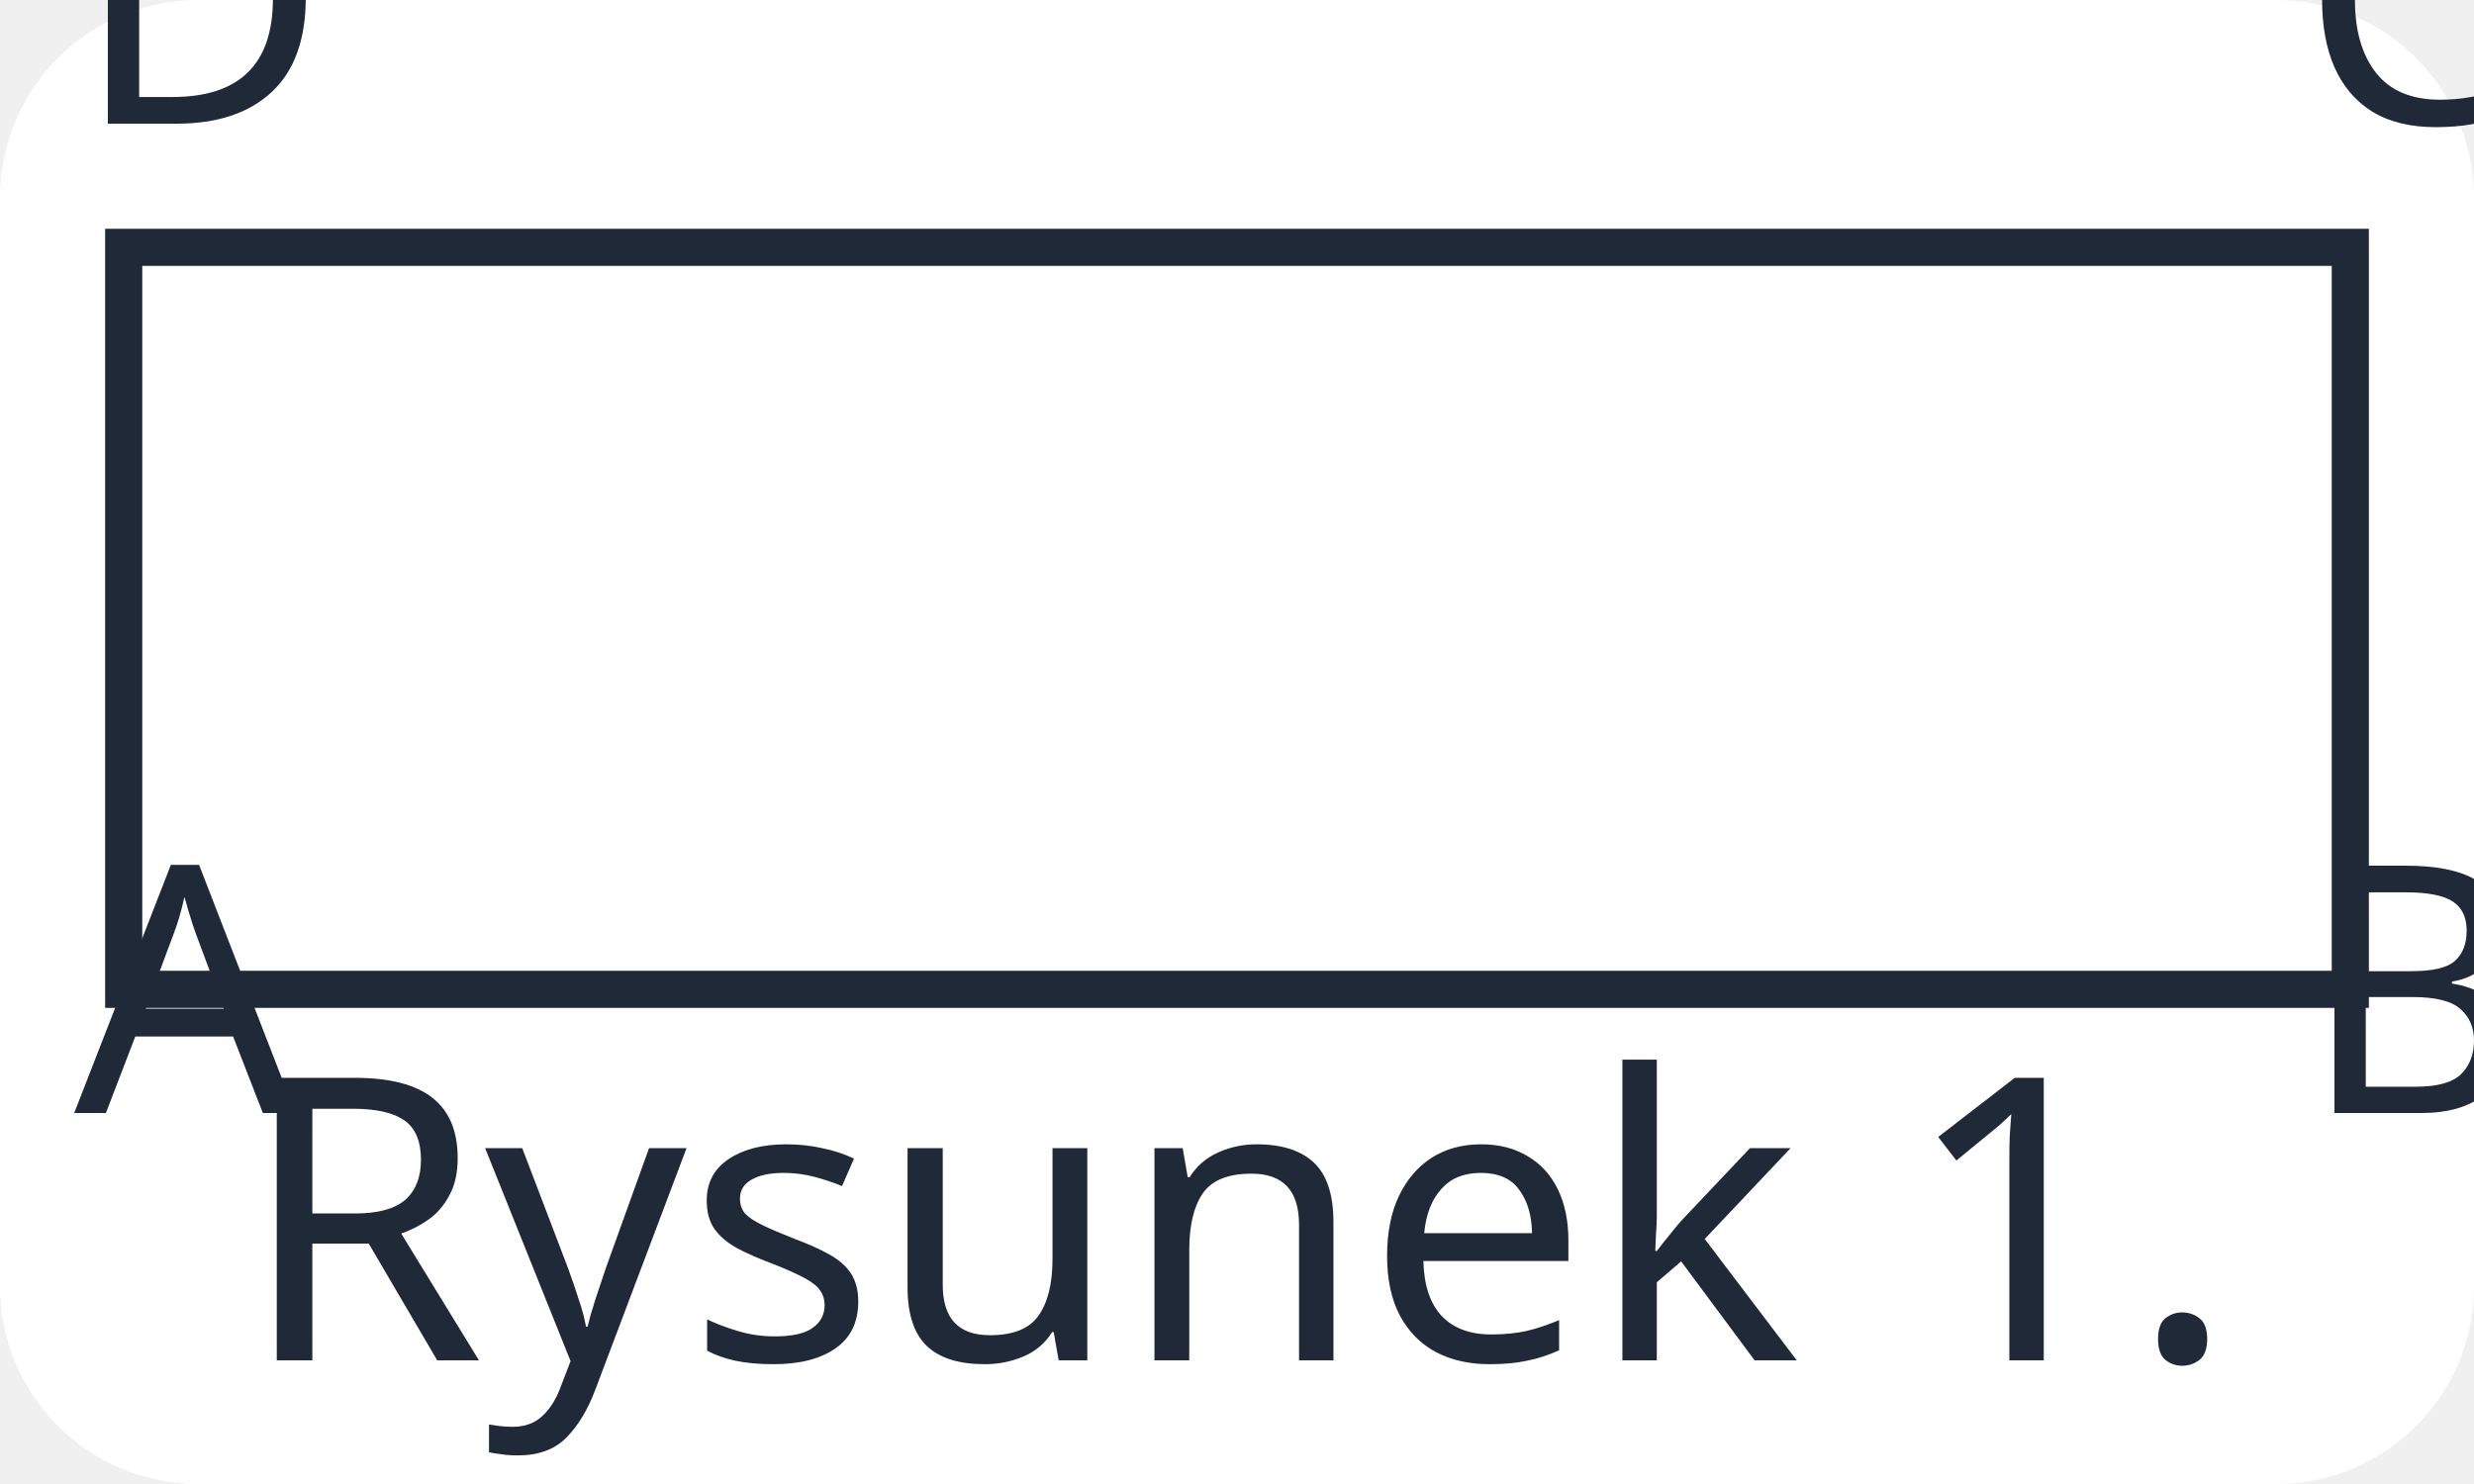
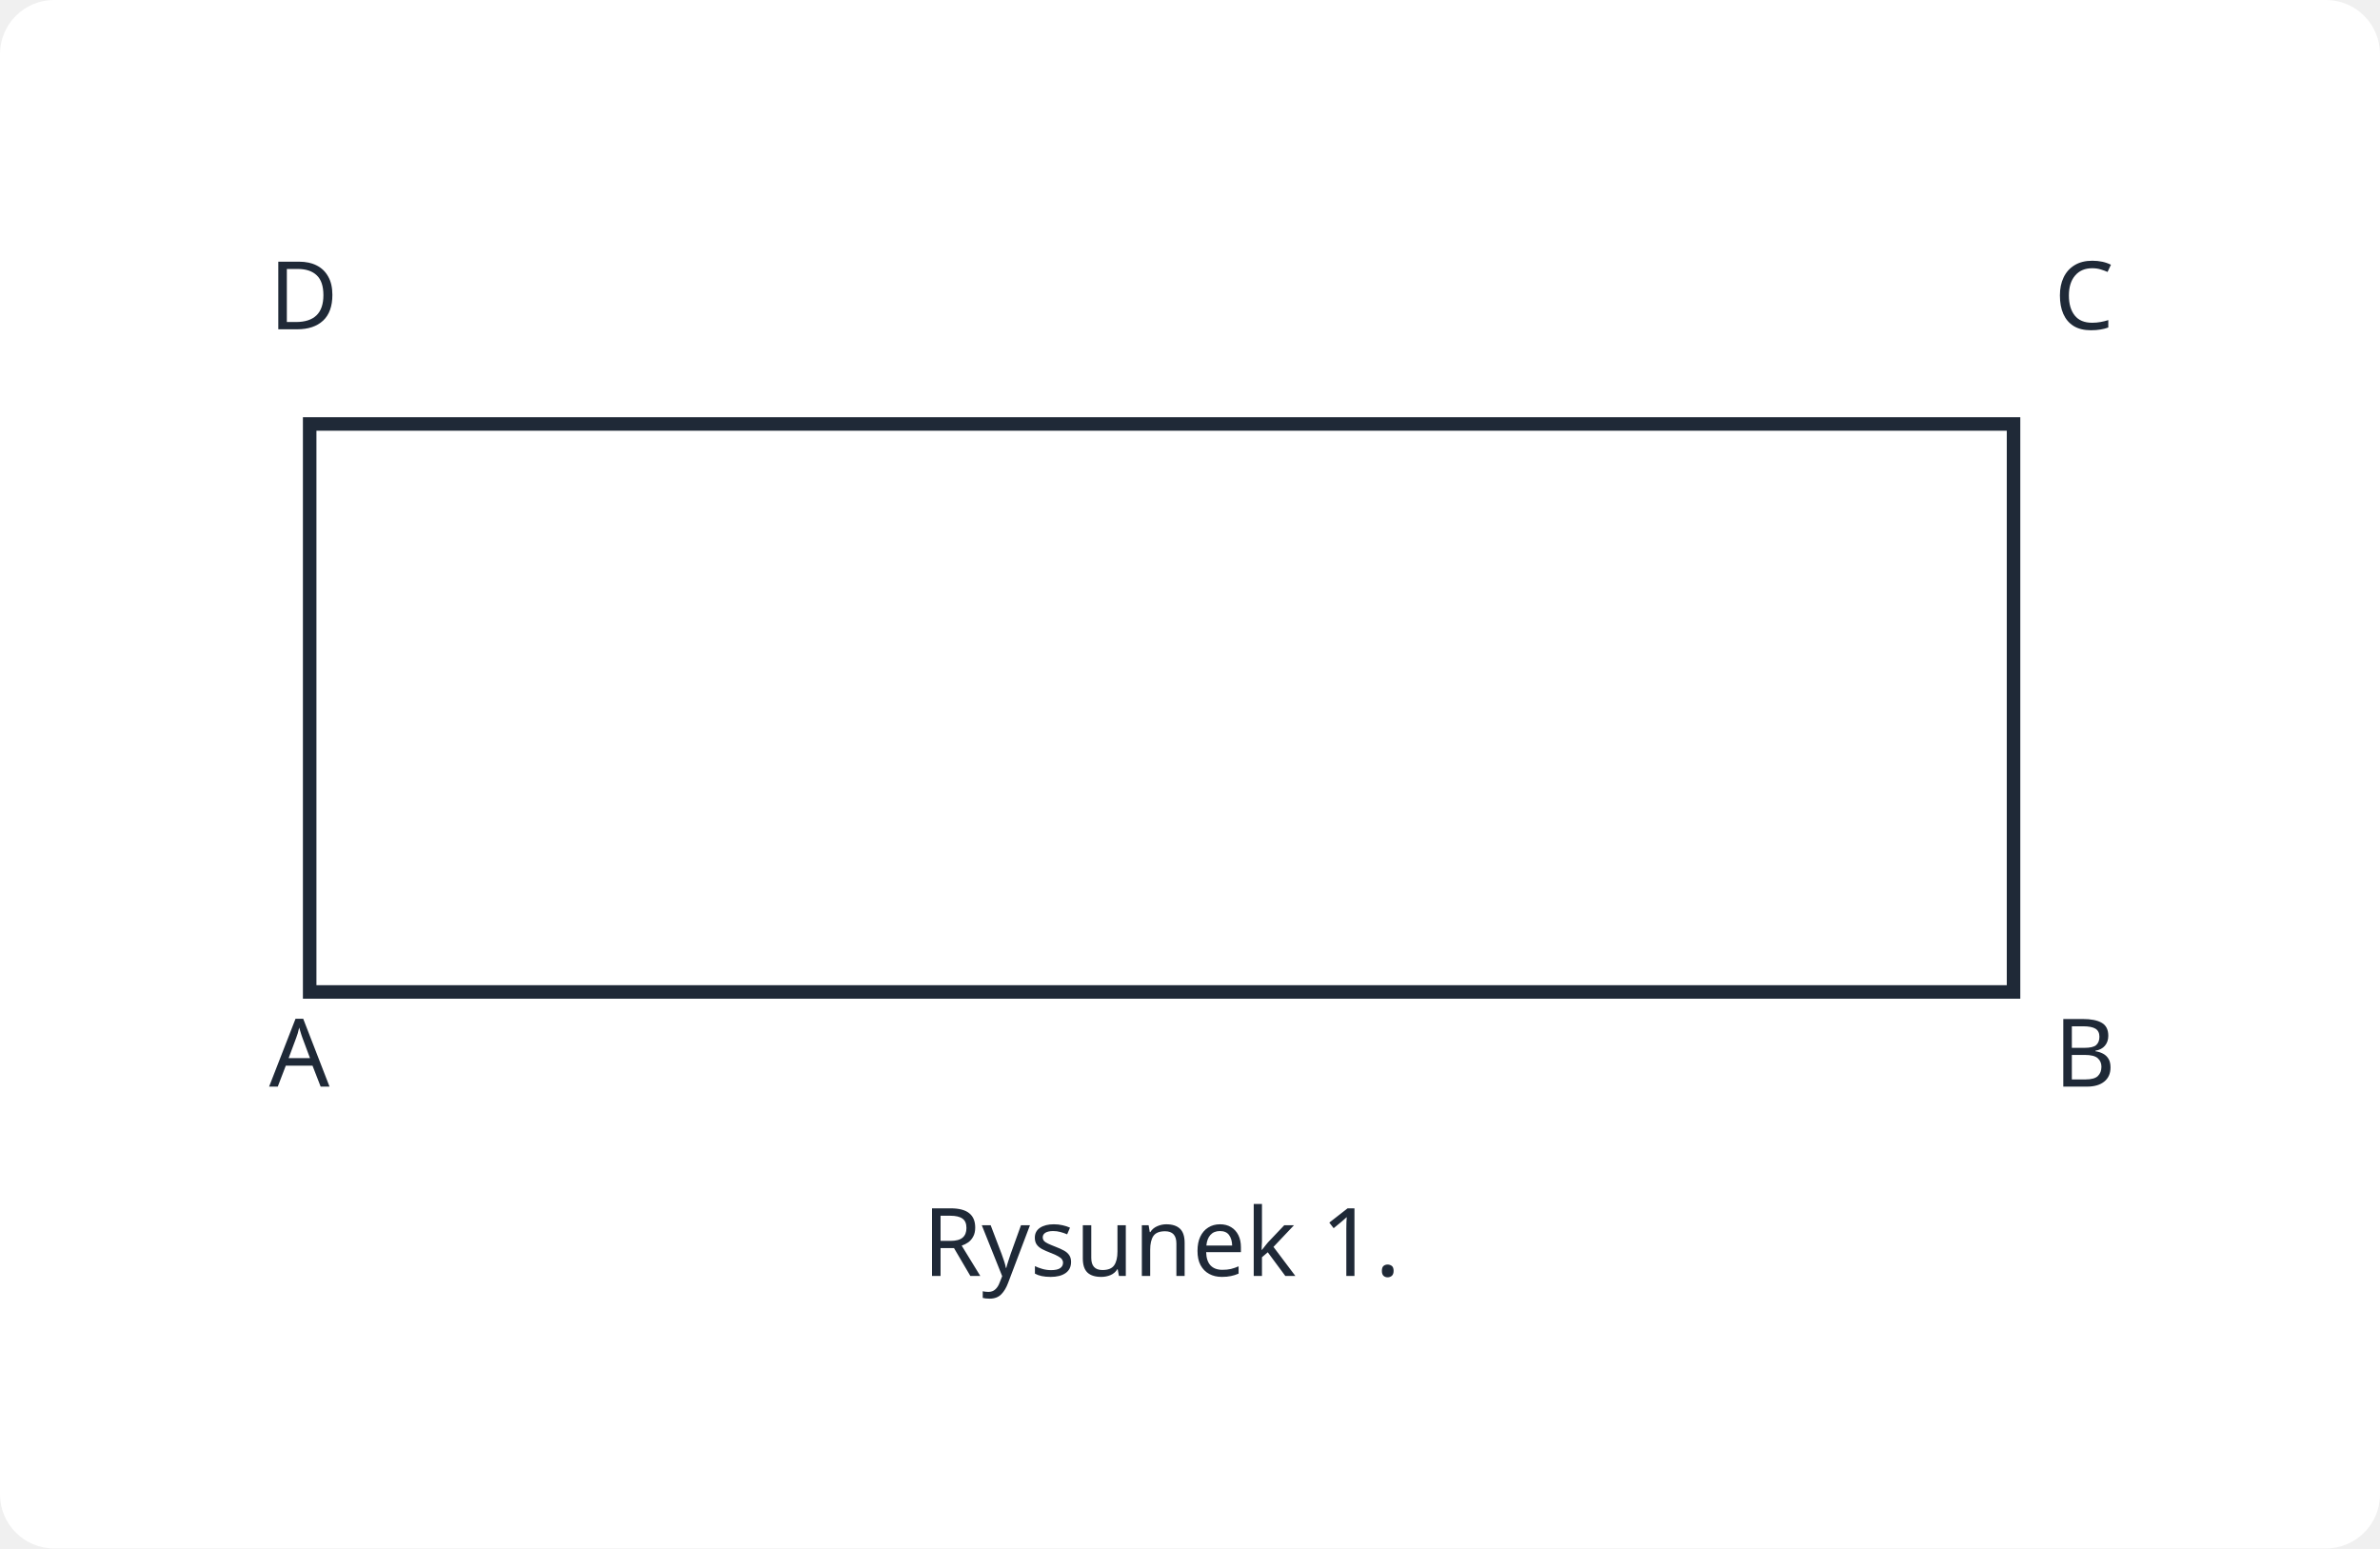
- <svg xmlns="http://www.w3.org/2000/svg" viewBox="0 0 100 60" width="200" height="120">
-   <rect width="100%" height="100%" rx="8" fill="#ffffff" />
-   <rect x="5" y="10" width="90" height="30" fill="none" stroke="#1f2937" stroke-width="1.5" />
-   <text x="3" y="45" font-family="sans-serif" font-size="14" fill="#1f2937">A</text>
-   <text x="93" y="45" font-family="sans-serif" font-size="14" fill="#1f2937">B</text>
-   <text x="93" y="5" font-family="sans-serif" font-size="14" fill="#1f2937">C</text>
-   <text x="3" y="5" font-family="sans-serif" font-size="14" fill="#1f2937">D</text>
-   <text x="50" y="55" text-anchor="middle" font-family="sans-serif" font-size="16" fill="#1f2937">Rysunek 1.</text>
+ <svg xmlns="http://www.w3.org/2000/svg" viewBox="-35.3 -38.2 352.0 229.0" font-size="14" width="352" height="229">
+   <rect x="-35.3" y="-38.2" width="352.0" height="229.0" rx="8" fill="#ffffff" />
+   <rect x="-23.3" y="-26.2" width="328" height="205" fill="#ffffff" />
+   <rect x="10.5" y="24.5" width="252" height="84" fill="none" stroke="#1f2937" stroke-width="2" />
+   <text x="4.5" y="10.5" font-family="sans-serif" fill="#1f2937">D</text>
+   <text x="268.5" y="10.5" font-family="sans-serif" fill="#1f2937">C</text>
+   <text x="4.5" y="122.5" font-family="sans-serif" fill="#1f2937">A</text>
+   <text x="268.5" y="122.5" font-family="sans-serif" fill="#1f2937">B</text>
+   <text x="136.5" y="150.5" text-anchor="middle" font-family="sans-serif" fill="#1f2937">Rysunek 1.</text>
</svg>
